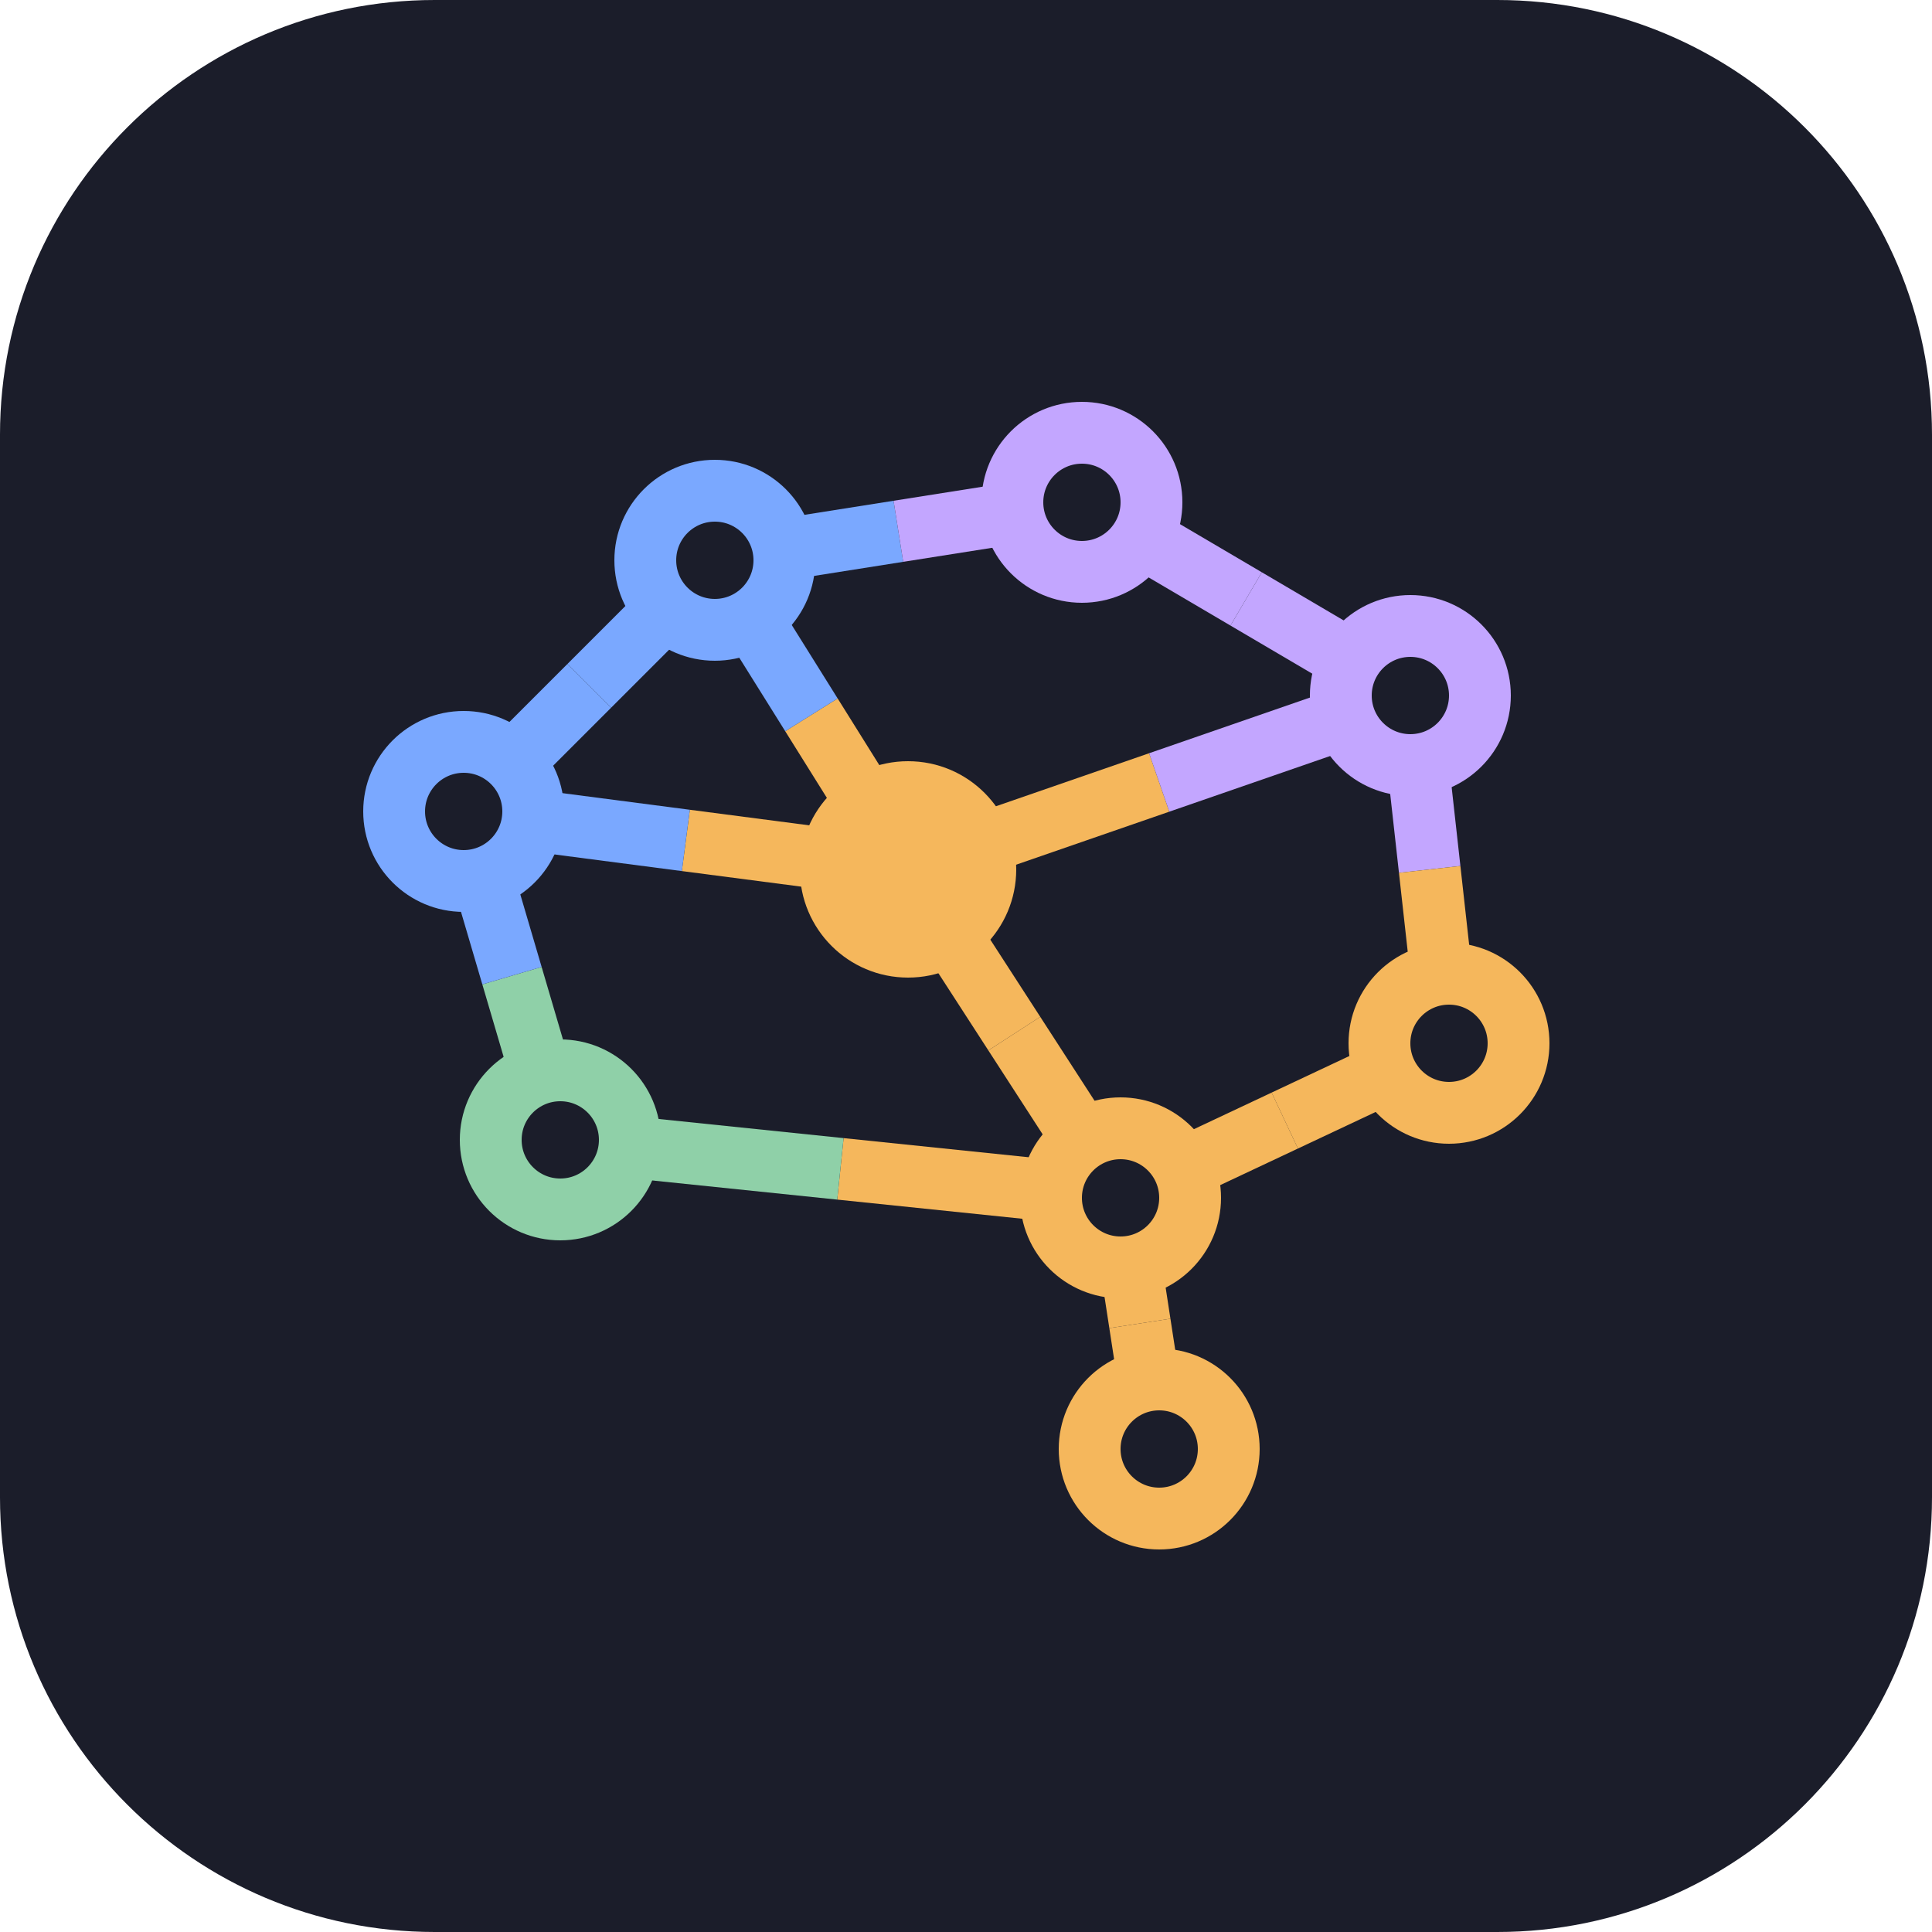
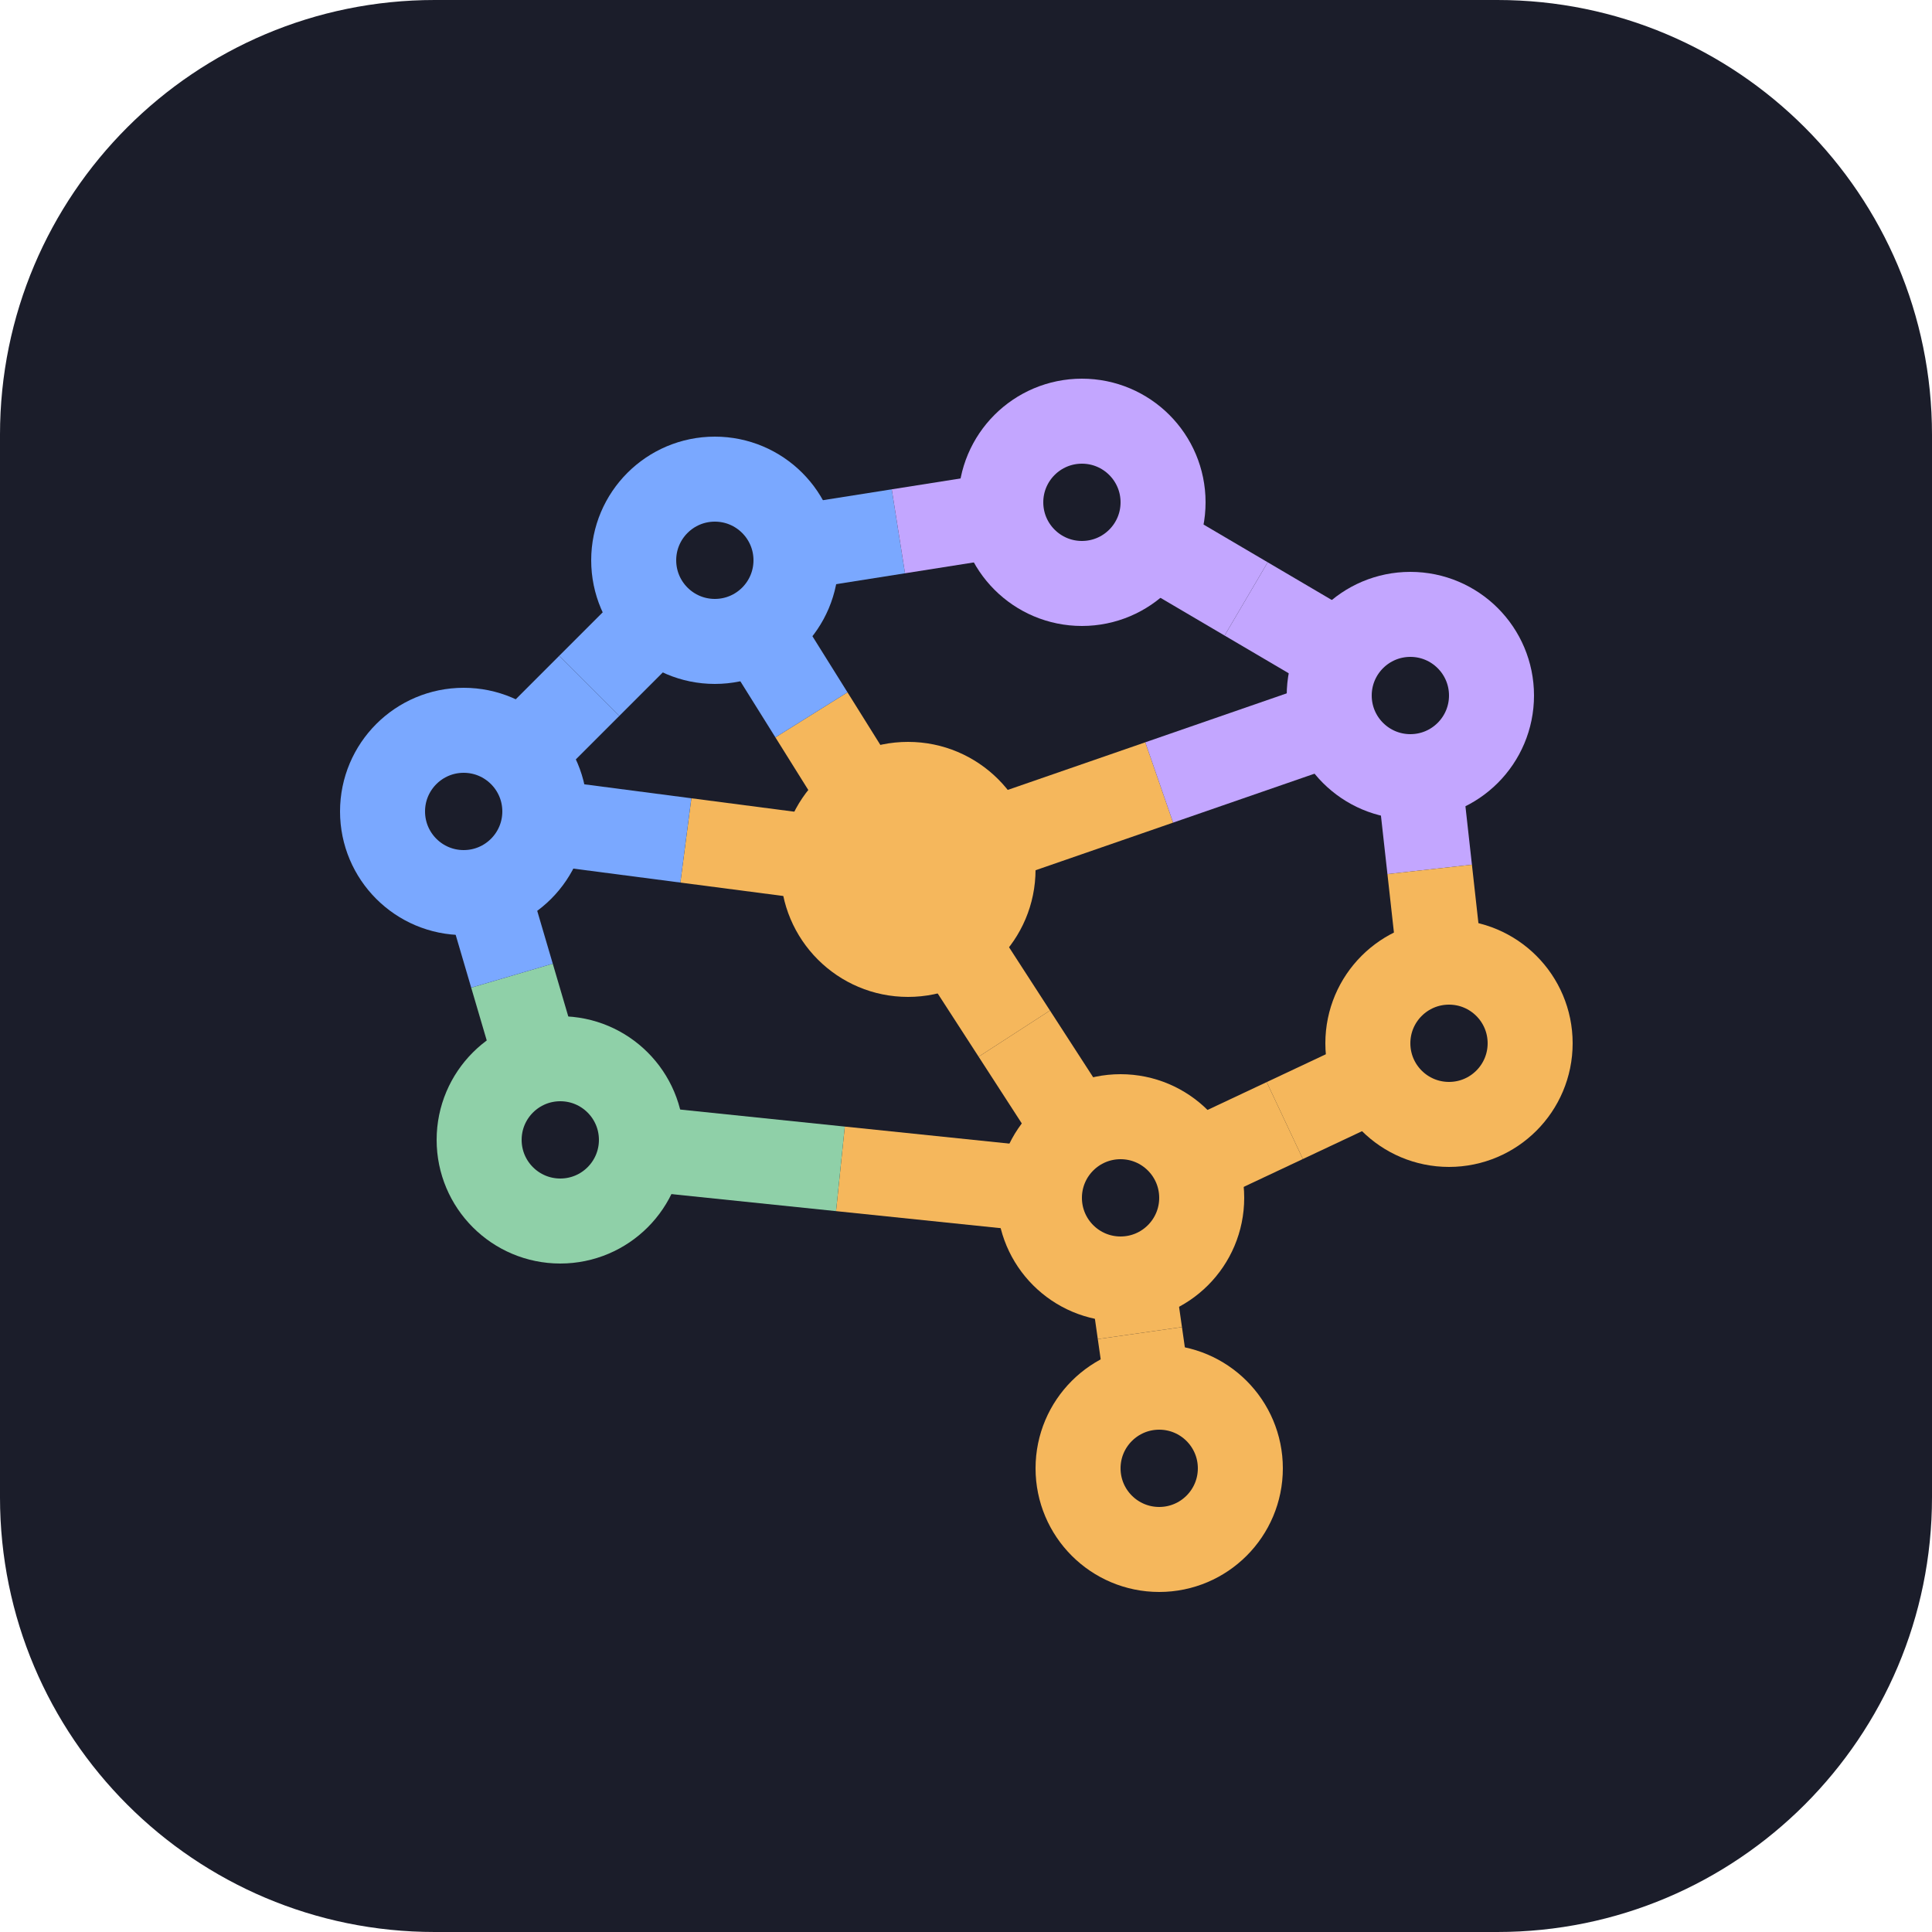
<svg xmlns="http://www.w3.org/2000/svg" viewBox="0 0 100 100">
  <rect width="100" height="100" rx="22.5" fill="#1b1d2a" />
-   <g stroke-width="3.2" stroke-linecap="butt">
+   <g stroke-width="4.4" stroke-linecap="butt">
    <line x1="29" y1="59" x2="26.5" y2="50.5" stroke="#8fd0a8" />
    <line x1="26.5" y1="50.5" x2="24" y2="42" stroke="#7aa8ff" />
    <line x1="24" y1="42" x2="30.5" y2="35.5" stroke="#7aa8ff" />
    <line x1="30.5" y1="35.5" x2="37" y2="29" stroke="#7aa8ff" />
    <line x1="37" y1="29" x2="46.5" y2="27.5" stroke="#7aa8ff" />
    <line x1="46.5" y1="27.5" x2="56" y2="26" stroke="#c3a6ff" />
    <line x1="56" y1="26" x2="64.5" y2="31" stroke="#c3a6ff" />
    <line x1="64.5" y1="31" x2="73" y2="36" stroke="#c3a6ff" />
    <line x1="73" y1="36" x2="74" y2="45" stroke="#c3a6ff" />
    <line x1="74" y1="45" x2="75" y2="54" stroke="#f5b75c" />
    <line x1="75" y1="54" x2="66.5" y2="58" stroke="#f5b75c" />
    <line x1="66.5" y1="58" x2="58" y2="62" stroke="#f5b75c" />
    <line x1="58" y1="62" x2="43.5" y2="60.5" stroke="#f5b75c" />
    <line x1="43.5" y1="60.5" x2="29" y2="59" stroke="#8fd0a8" />
    <line x1="47" y1="45" x2="35.5" y2="43.5" stroke="#f5b75c" />
    <line x1="35.5" y1="43.5" x2="24" y2="42" stroke="#7aa8ff" />
    <line x1="47" y1="45" x2="42" y2="37" stroke="#f5b75c" />
    <line x1="42" y1="37" x2="37" y2="29" stroke="#7aa8ff" />
    <line x1="47" y1="45" x2="60" y2="40.5" stroke="#f5b75c" />
    <line x1="60" y1="40.5" x2="73" y2="36" stroke="#c3a6ff" />
    <line x1="47" y1="45" x2="52.5" y2="53.5" stroke="#f5b75c" />
    <line x1="52.5" y1="53.5" x2="58" y2="62" stroke="#f5b75c" />
-     <line x1="58" y1="62" x2="59" y2="68.5" stroke="#f5b75c" />
-     <line x1="59" y1="68.5" x2="60" y2="75" stroke="#f5b75c" />
+     <line x1="58" y1="62" x2="59" y2="69" stroke="#f5b75c" />
+     <line x1="59" y1="69" x2="60" y2="76" stroke="#f5b75c" />
  </g>
-   <circle cx="29" cy="59" r="3.6" fill="#1b1d2a" stroke="#8fd0a8" stroke-width="3.2" />
-   <circle cx="24" cy="42" r="3.6" fill="#1b1d2a" stroke="#7aa8ff" stroke-width="3.2" />
-   <circle cx="37" cy="29" r="3.6" fill="#1b1d2a" stroke="#7aa8ff" stroke-width="3.2" />
-   <circle cx="56" cy="26" r="3.6" fill="#1b1d2a" stroke="#c3a6ff" stroke-width="3.2" />
-   <circle cx="73" cy="36" r="3.6" fill="#1b1d2a" stroke="#c3a6ff" stroke-width="3.2" />
-   <circle cx="75" cy="54" r="3.6" fill="#1b1d2a" stroke="#f5b75c" stroke-width="3.2" />
-   <circle cx="58" cy="62" r="3.6" fill="#1b1d2a" stroke="#f5b75c" stroke-width="3.2" />
-   <circle cx="47" cy="45" r="5.6" fill="#f5b75c" />
-   <circle cx="60" cy="75" r="3.6" fill="#1b1d2a" stroke="#f5b75c" stroke-width="3.2" />
+   <circle cx="29" cy="59" r="4.2" fill="#1b1d2a" stroke="#8fd0a8" stroke-width="4.4" />
+   <circle cx="24" cy="42" r="4.2" fill="#1b1d2a" stroke="#7aa8ff" stroke-width="4.4" />
+   <circle cx="37" cy="29" r="4.2" fill="#1b1d2a" stroke="#7aa8ff" stroke-width="4.4" />
+   <circle cx="56" cy="26" r="4.2" fill="#1b1d2a" stroke="#c3a6ff" stroke-width="4.4" />
+   <circle cx="73" cy="36" r="4.2" fill="#1b1d2a" stroke="#c3a6ff" stroke-width="4.4" />
+   <circle cx="75" cy="54" r="4.2" fill="#1b1d2a" stroke="#f5b75c" stroke-width="4.4" />
+   <circle cx="58" cy="62" r="4.2" fill="#1b1d2a" stroke="#f5b75c" stroke-width="4.4" />
+   <circle cx="60" cy="76" r="4.2" fill="#1b1d2a" stroke="#f5b75c" stroke-width="4.4" />
+   <circle cx="47" cy="45" r="6.6" fill="#f5b75c" />
</svg>
